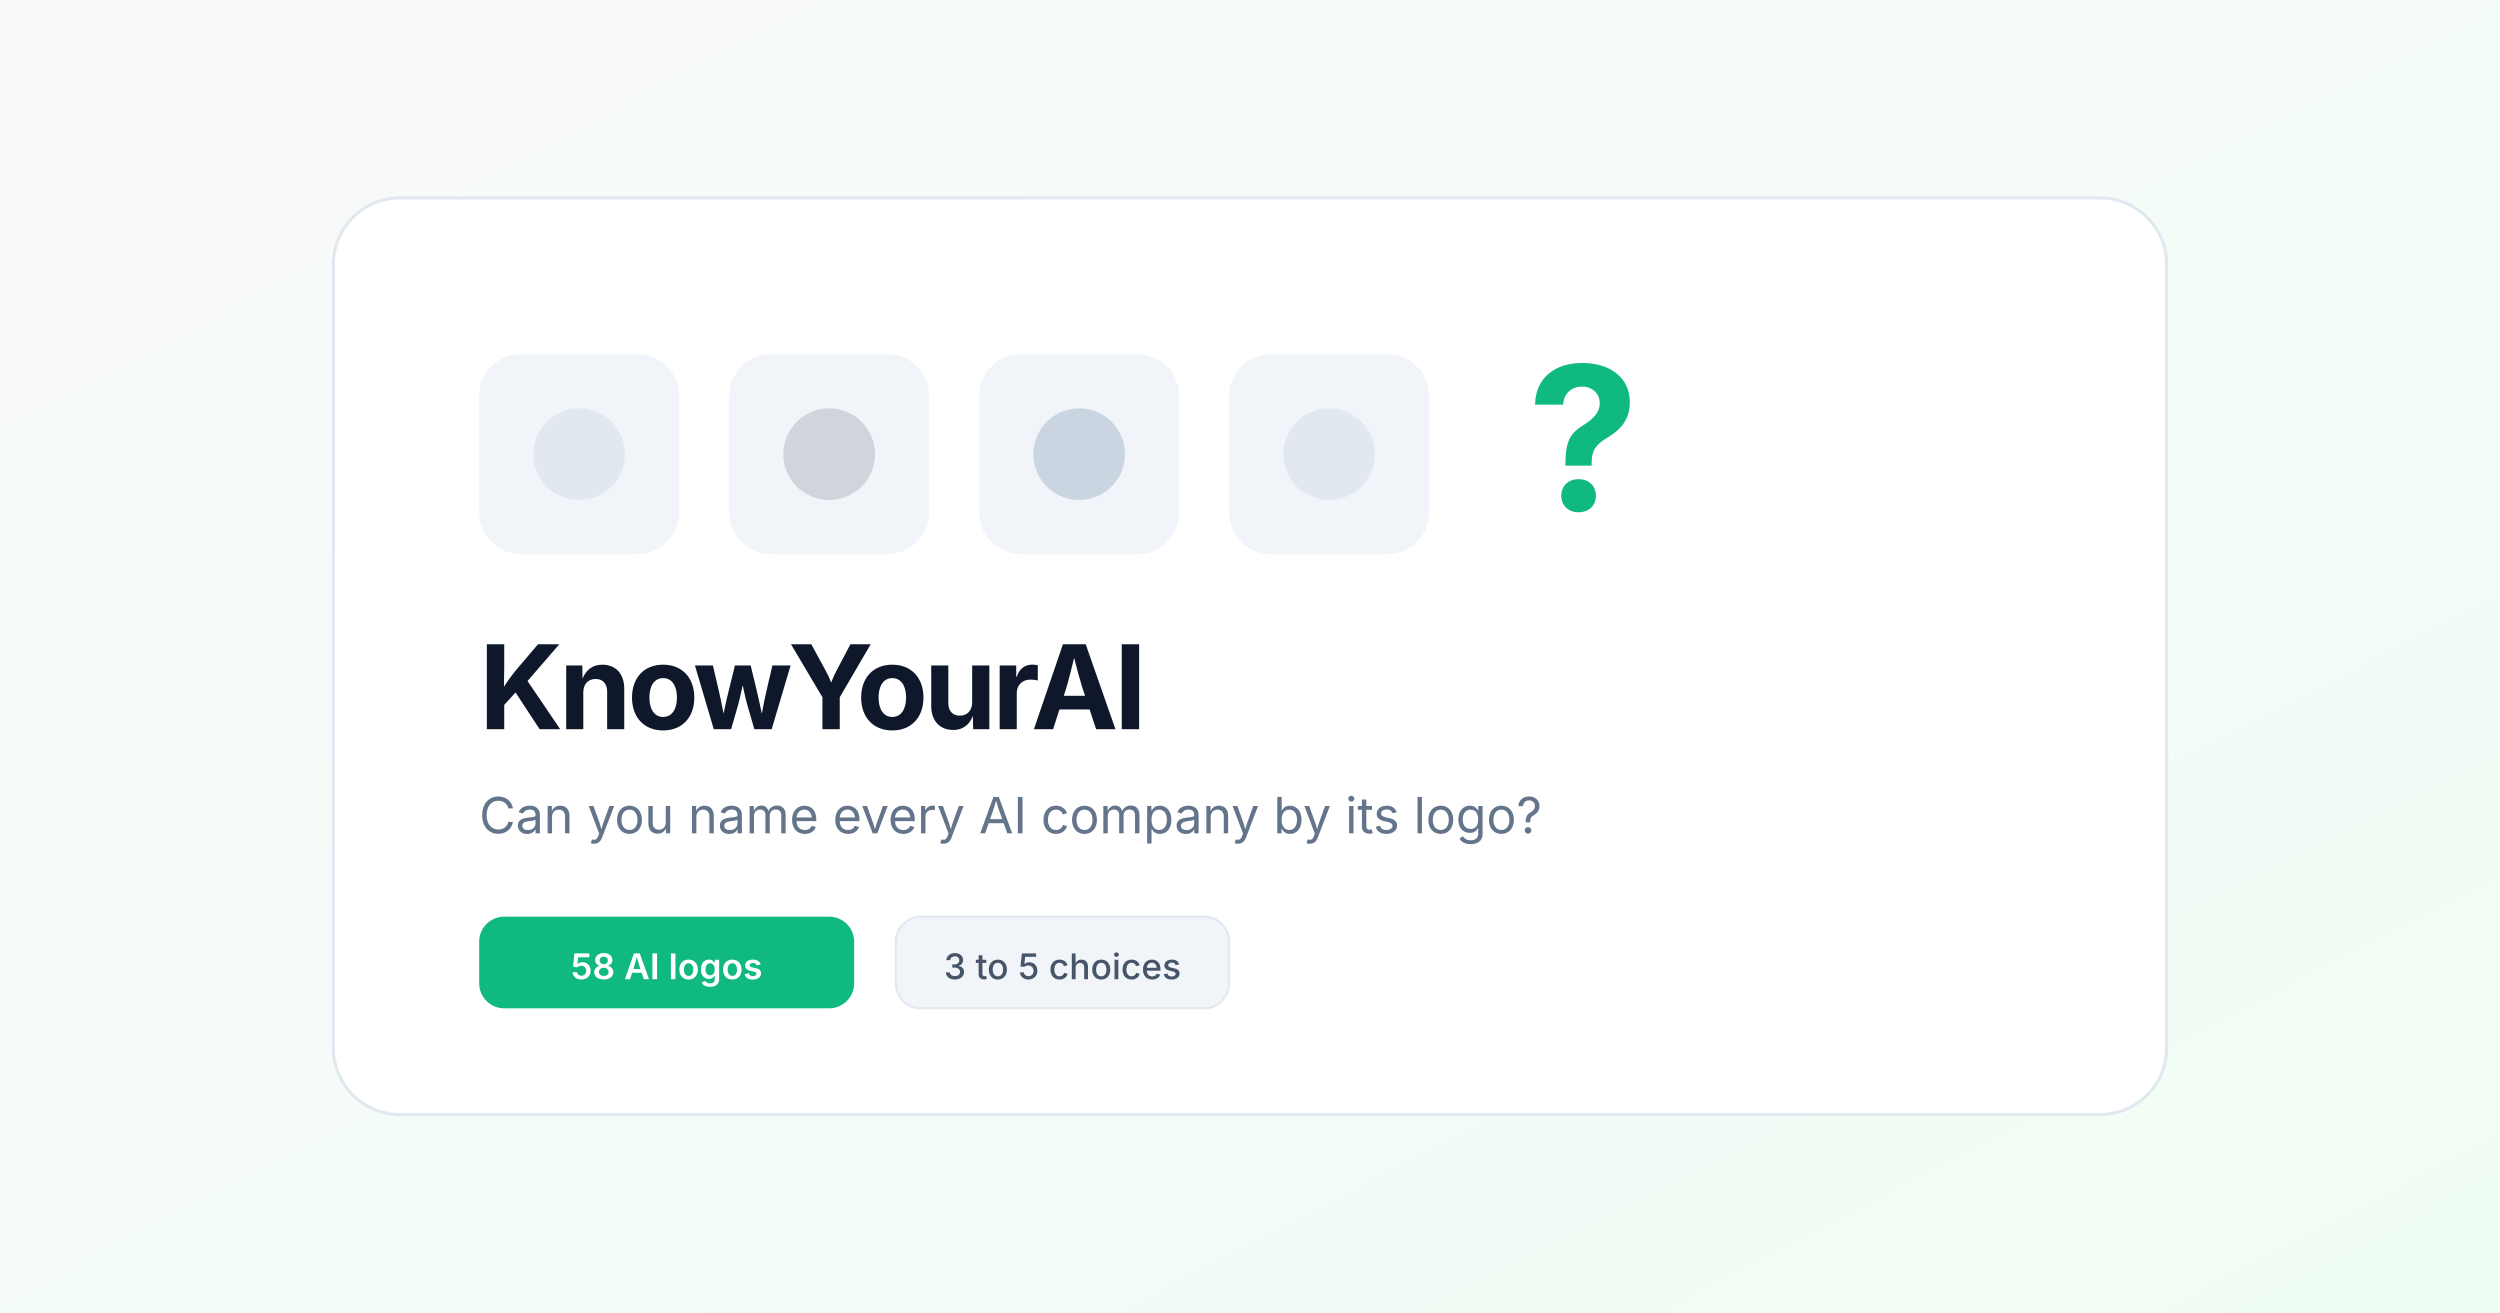
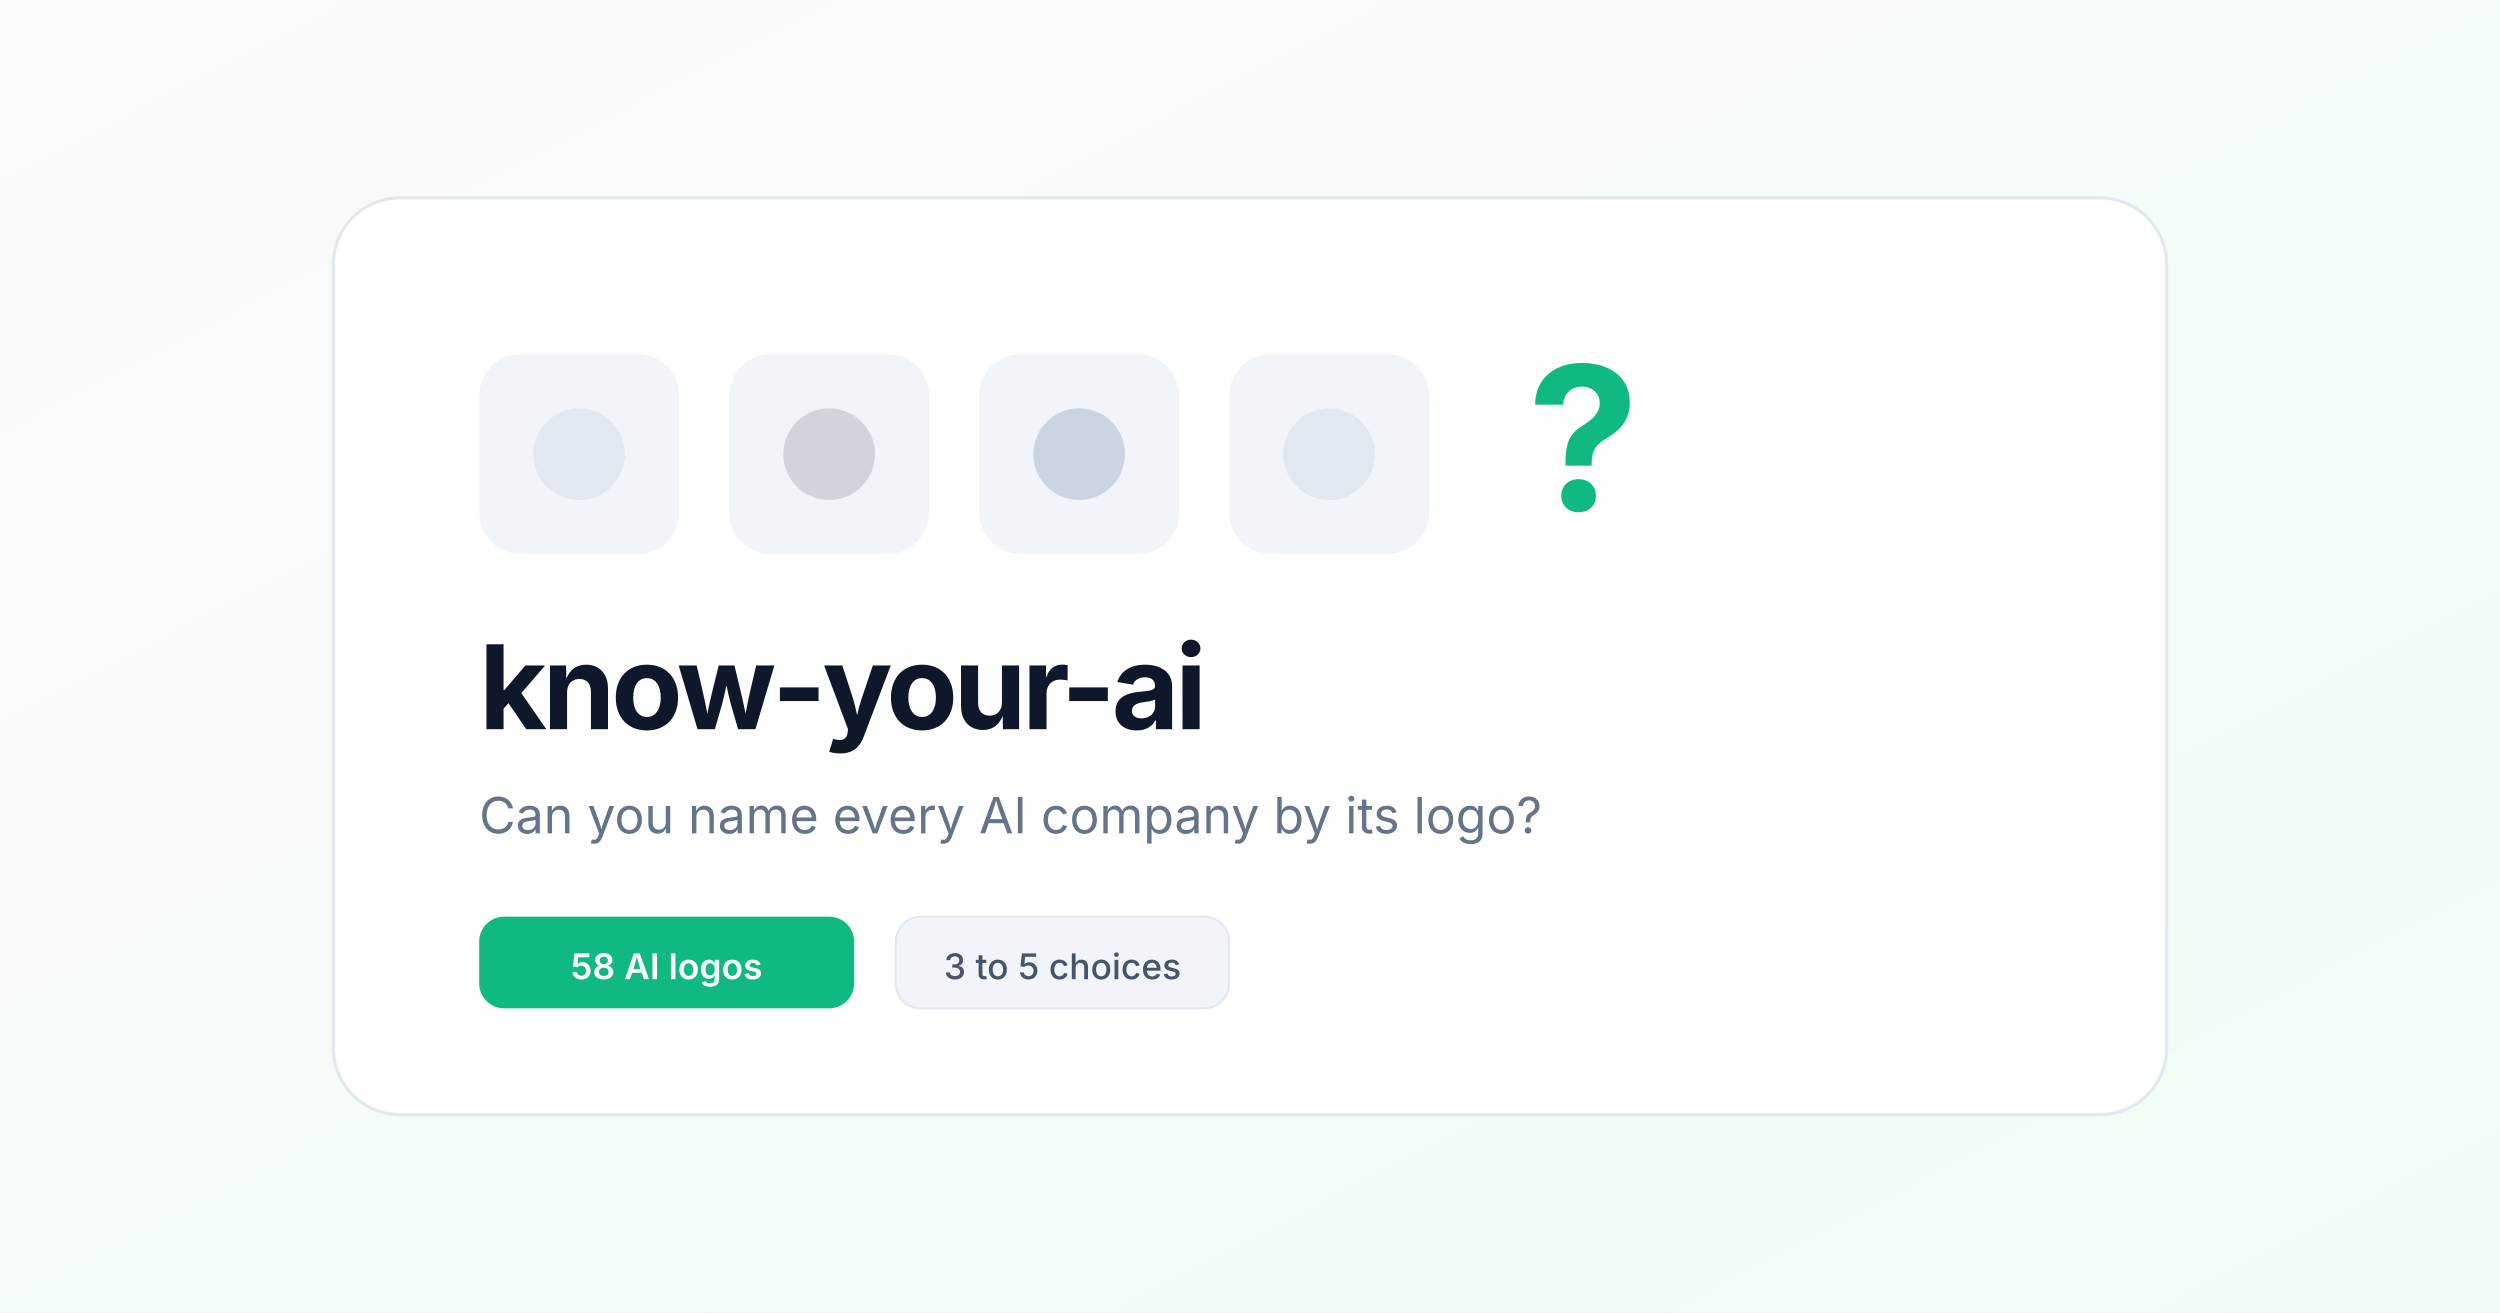
<svg xmlns="http://www.w3.org/2000/svg" viewBox="0 0 1200 630">
  <defs>
    <linearGradient id="bg" x1="0" y1="0" x2="1" y2="1">
      <stop offset="0%" stop-color="#f9fafb" />
      <stop offset="100%" stop-color="#f0fdf4" />
    </linearGradient>
  </defs>
  <rect width="1200" height="630" fill="url(#bg)" />
  <rect x="160" y="95" width="880" height="440" rx="32" fill="#fff" stroke="#e2e8f0" stroke-width="1.5" />
  <rect x="230" y="170" width="96" height="96" rx="20" fill="#f1f5f9" />
  <rect x="350" y="170" width="96" height="96" rx="20" fill="#f1f5f9" />
  <rect x="470" y="170" width="96" height="96" rx="20" fill="#f1f5f9" />
  <rect x="590" y="170" width="96" height="96" rx="20" fill="#f1f5f9" />
  <circle cx="278" cy="218" r="22" fill="#e2e8f0" />
  <circle cx="398" cy="218" r="22" fill="#d1d5db" />
  <circle cx="518" cy="218" r="22" fill="#cbd5e1" />
  <circle cx="638" cy="218" r="22" fill="#e2e8f0" />
  <text x="760" y="245" font-family="system-ui, -apple-system, sans-serif" font-size="96" font-weight="700" fill="#10b981" text-anchor="middle">?</text>
-   <text x="230" y="350" font-family="system-ui, -apple-system, sans-serif" font-size="56" font-weight="700" fill="#0f172a" letter-spacing="-2">KnowYourAI</text>
+   <text x="230" y="350" font-family="system-ui, -apple-system, sans-serif" font-size="56" font-weight="700" fill="#0f172a" letter-spacing="-2">know-your-ai</text>
  <text x="230" y="400" font-family="system-ui, -apple-system, sans-serif" font-size="24" fill="#64748b">Can you name every AI company by its logo?</text>
  <rect x="230" y="440" width="180" height="44" rx="12" fill="#10b981" />
  <text x="320" y="470" font-family="system-ui, -apple-system, sans-serif" font-size="17" font-weight="600" fill="#fff" text-anchor="middle">58 AI logos</text>
  <rect x="430" y="440" width="160" height="44" rx="12" fill="#f1f5f9" stroke="#e2e8f0" stroke-width="1" />
  <text x="510" y="470" font-family="system-ui, -apple-system, sans-serif" font-size="17" font-weight="500" fill="#475569" text-anchor="middle">3 to 5 choices</text>
</svg>
